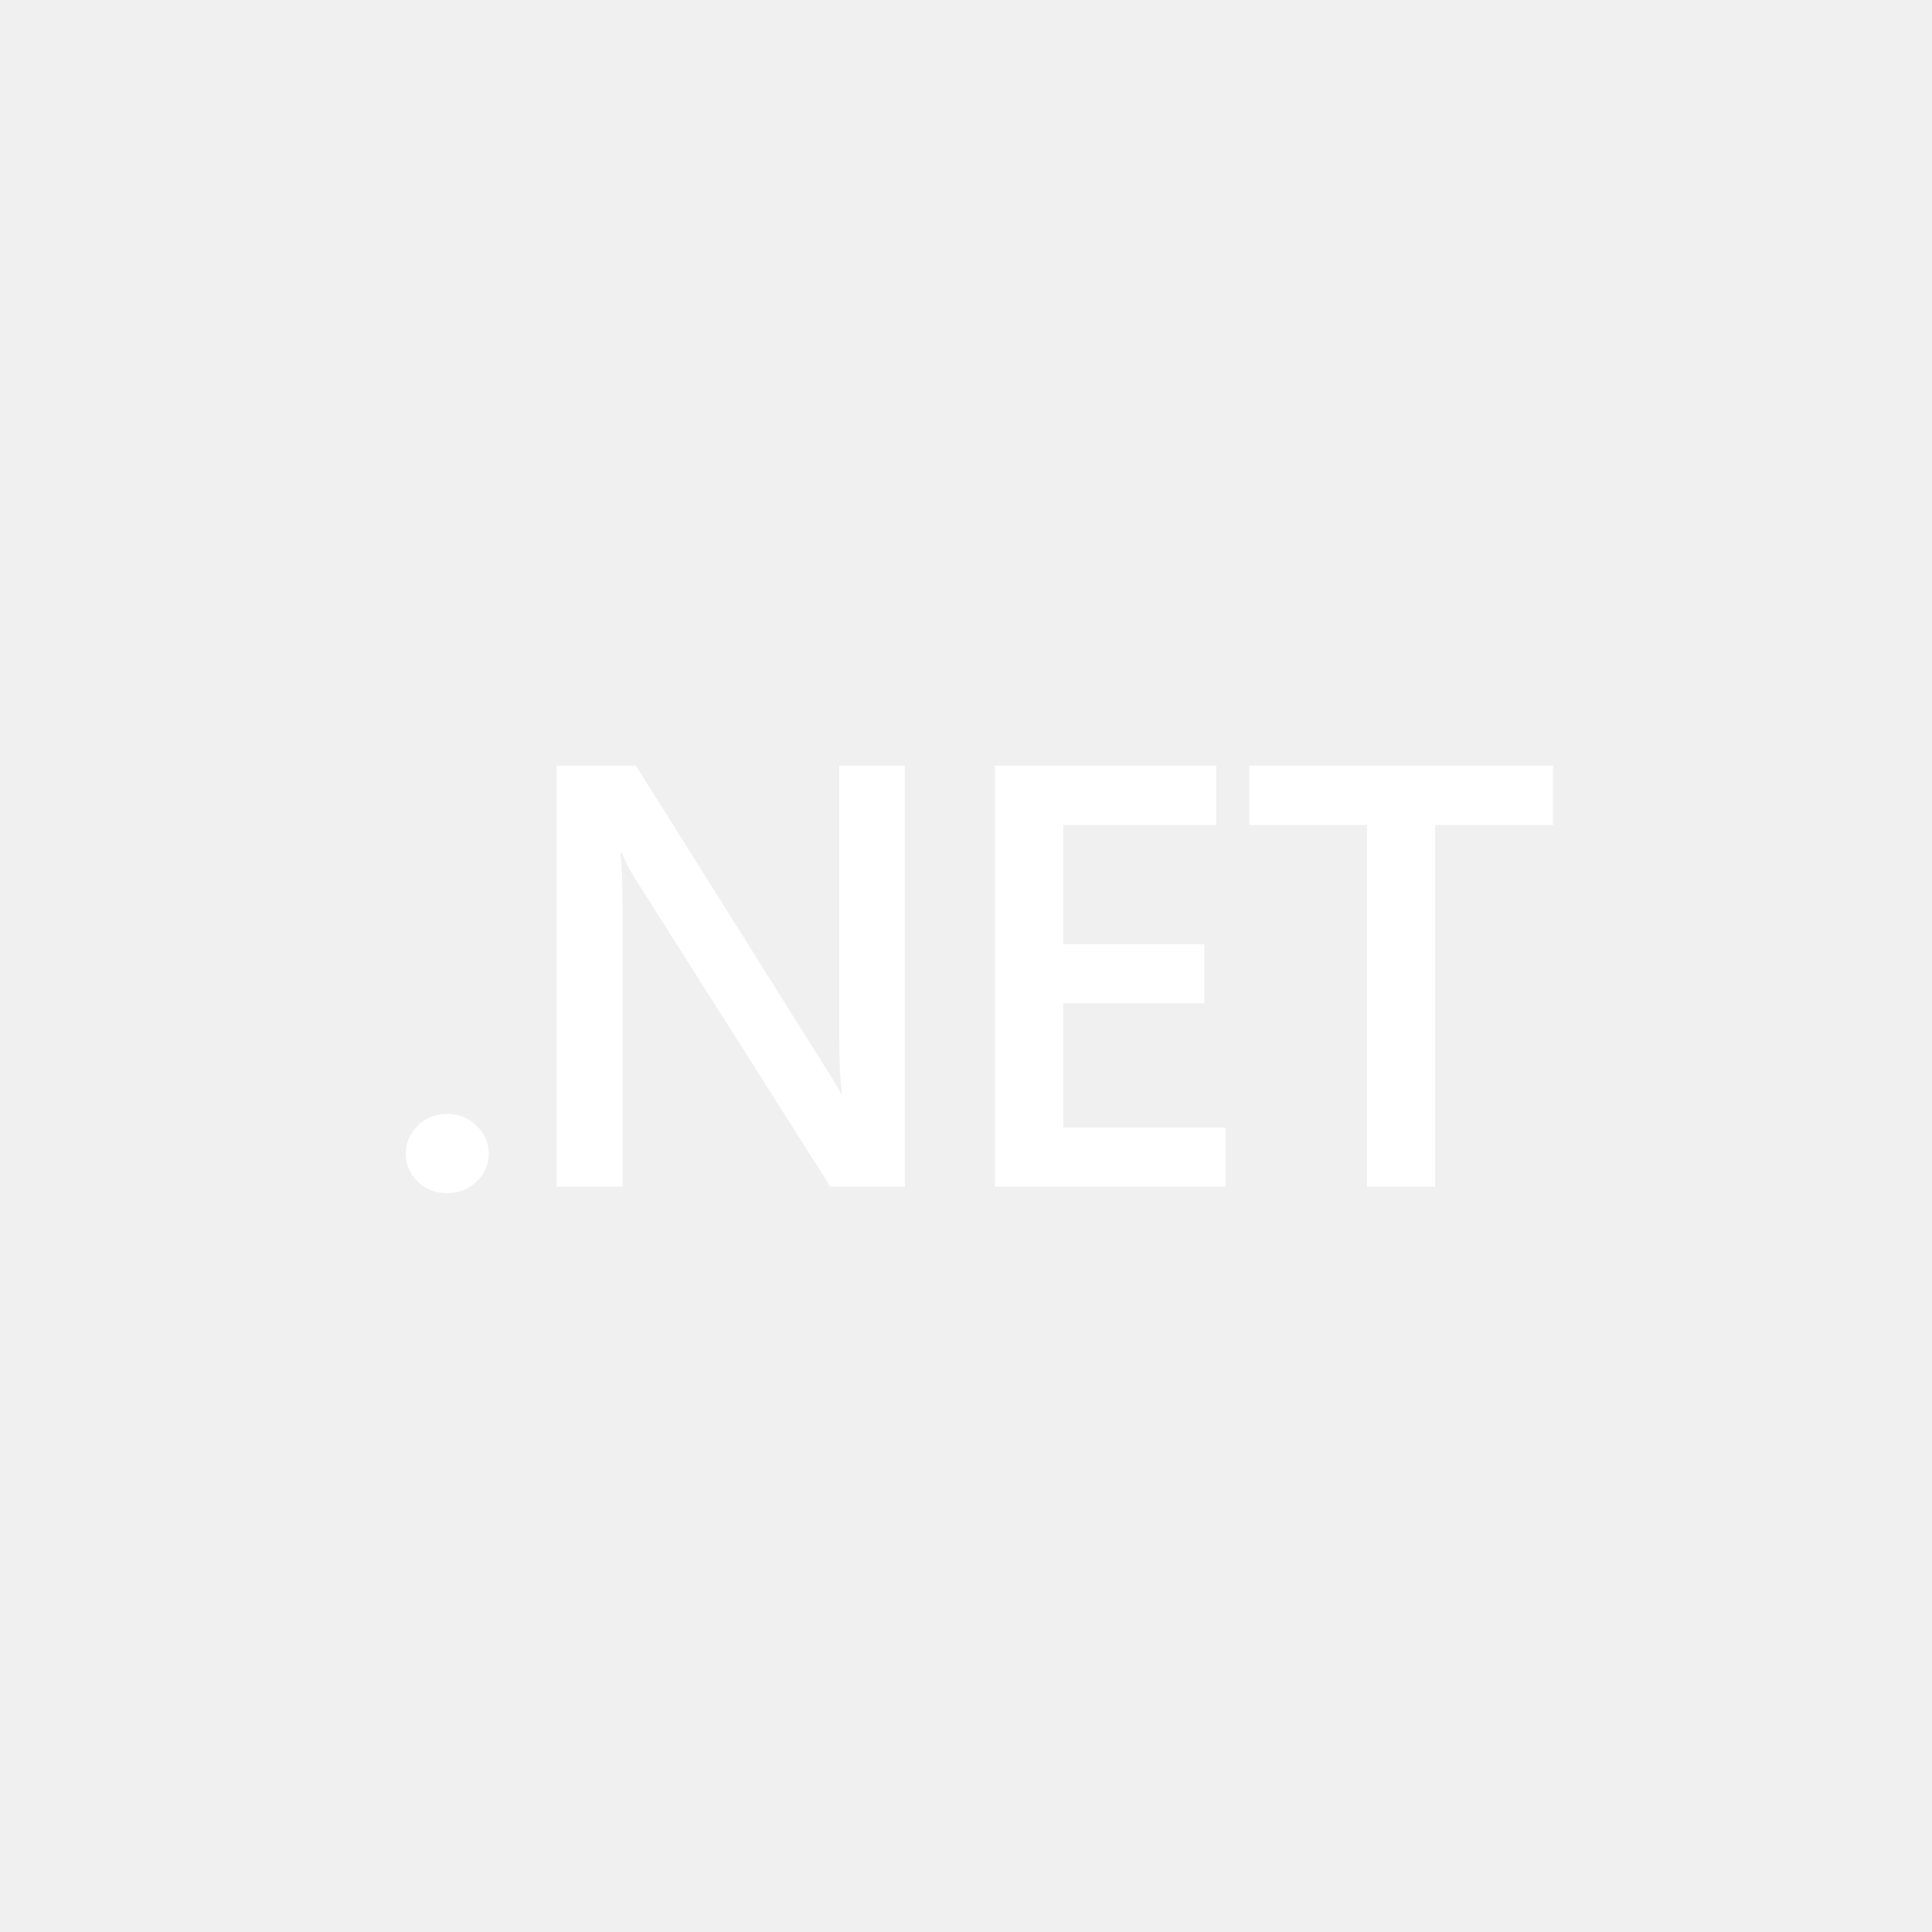
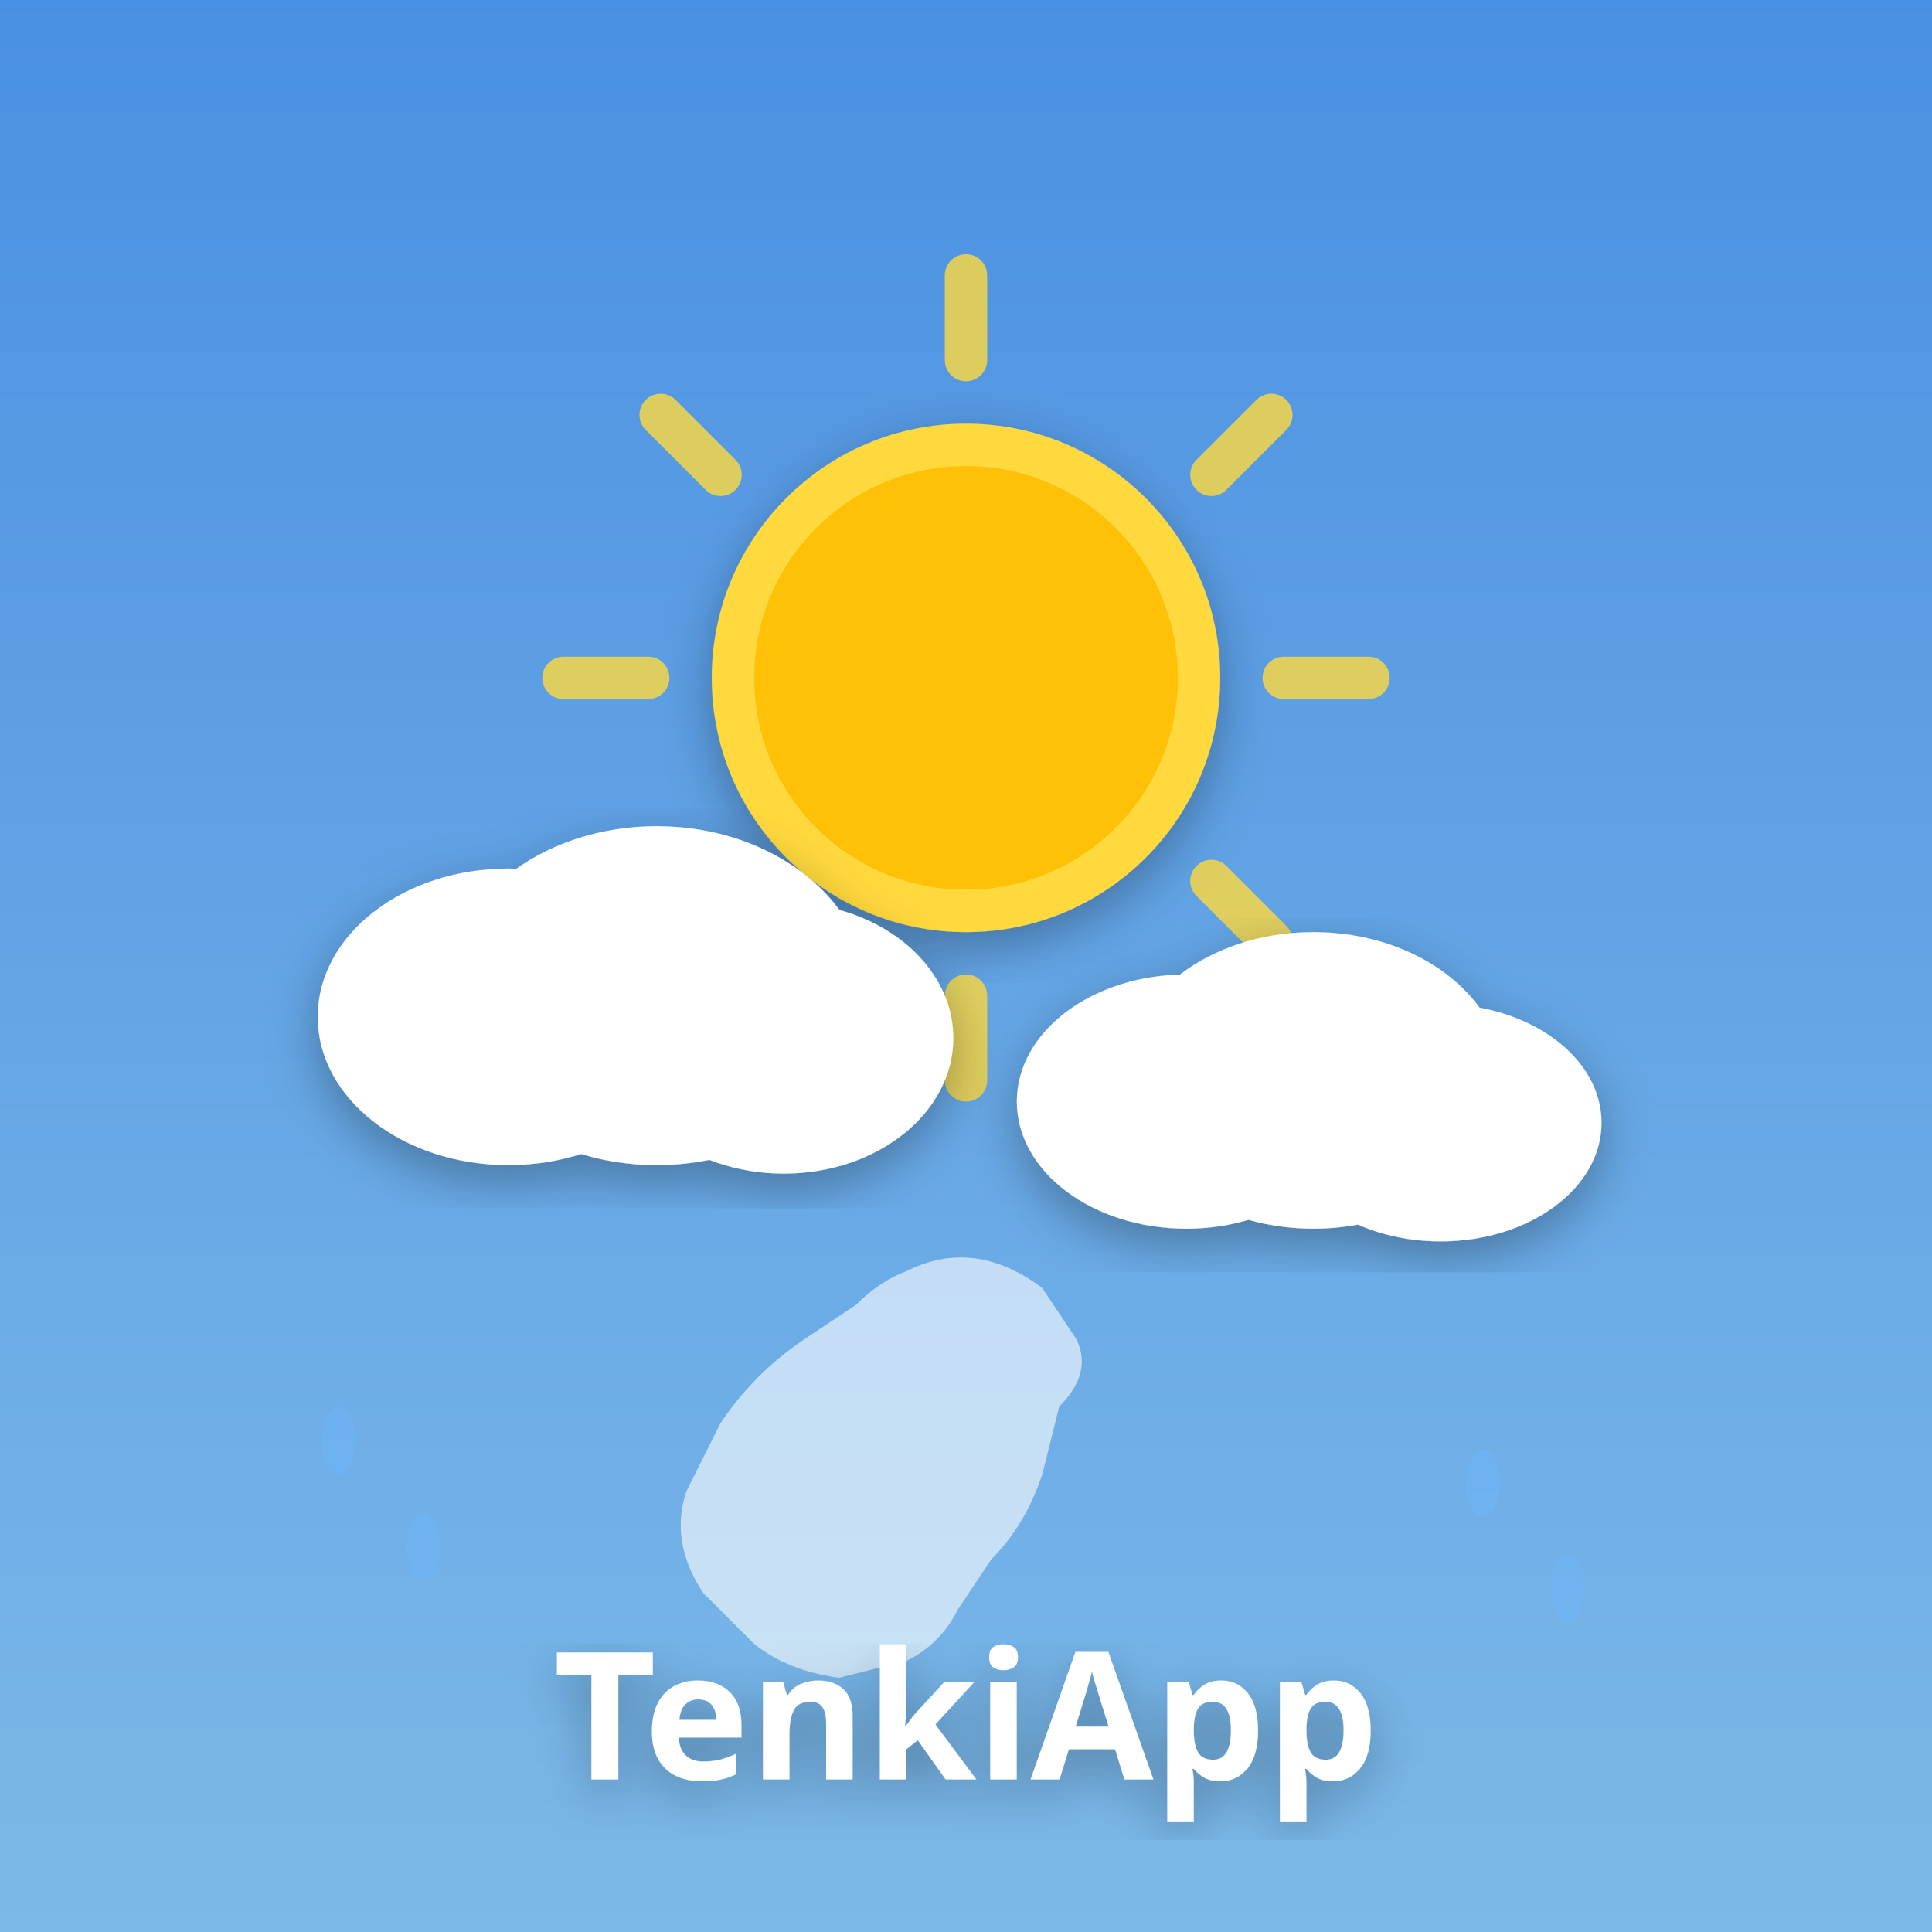
- <svg xmlns="http://www.w3.org/2000/svg" width="456" height="456" viewBox="0 0 456 456" version="1.1" xml:space="preserve" style="fill-rule:evenodd;clip-rule:evenodd;stroke-linejoin:round;stroke-miterlimit:2;">
-   <path d="m 105.5,281.609 c -2.703,0 -5.001,-0.9 -6.893,-2.702 -1.892,-1.848 -2.838,-4.042 -2.838,-6.582 0,-2.587 0.946,-4.804 2.838,-6.652 1.892,-1.848 4.19,-2.772 6.893,-2.772 2.748,0 5.068,0.924 6.96,2.772 1.937,1.848 2.906,4.064 2.906,6.652 0,2.54 -0.968,4.734 -2.906,6.582 -1.892,1.802 -4.212,2.702 -6.96,2.702 z" style="fill:#ffffff;fill-rule:nonzero;stroke-width:0.838" />
-   <path d="M 213.561,280.084 H 195.99 L 149.7,207.054 c -1.171,-1.848 -2.14,-3.765 -2.906,-5.751 h -0.406 c 0.361,2.125 0.541,6.675 0.541,13.65 v 65.132 h -15.543 v -99.36 h 18.719 l 44.737,71.298 c 1.892,2.957 3.109,4.989 3.649,6.098 h 0.27 c -0.45,-2.632 -0.676,-7.09 -0.676,-13.373 v -64.023 h 15.476 z" style="fill:#ffffff;fill-rule:nonzero;stroke-width:0.838" />
-   <path d="m 289.251,280.084 h -54.401 v -99.36 h 52.238 v 13.997 h -36.154 v 28.131 h 33.316 v 13.927 h -33.316 v 29.378 h 38.316 z" style="fill:#ffffff;fill-rule:nonzero;stroke-width:0.838" />
-   <path d="M 366.565,194.721 H 338.722 v 85.363 h -16.084 v -85.363 h -27.775 v -13.997 h 71.701 z" style="fill:#ffffff;fill-rule:nonzero;stroke-width:0.838" />
+ <svg xmlns="http://www.w3.org/2000/svg" viewBox="0 0 456 456">
+   <defs>
+     <linearGradient id="skyGradient" x1="0%" y1="0%" x2="0%" y2="100%">
+       <stop offset="0%" style="stop-color:#4A90E2;stop-opacity:1" />
+       <stop offset="100%" style="stop-color:#7CB9E8;stop-opacity:1" />
+     </linearGradient>
+     <filter id="shadow">
+       <feDropShadow dx="0" dy="4" stdDeviation="6" flood-opacity="0.3" />
+     </filter>
+   </defs>
+   <rect width="456" height="456" fill="url(#skyGradient)" />
+   <circle cx="228" cy="160" r="60" fill="#FFD93D" filter="url(#shadow)" />
+   <circle cx="228" cy="160" r="50" fill="#FFC107" />
+   <g fill="#FFD93D" opacity="0.8">
+     <rect x="223" y="60" width="10" height="30" rx="5" />
+     <rect x="223" y="230" width="10" height="30" rx="5" />
+     <rect x="128" y="155" width="30" height="10" rx="5" />
+     <rect x="298" y="155" width="30" height="10" rx="5" />
+     <rect x="158" y="90" width="10" height="30" rx="5" transform="rotate(-45 163 105)" />
+     <rect x="288" y="90" width="10" height="30" rx="5" transform="rotate(45 293 105)" />
+     <rect x="158" y="200" width="10" height="30" rx="5" transform="rotate(45 163 215)" />
+     <rect x="288" y="200" width="10" height="30" rx="5" transform="rotate(-45 293 215)" />
+   </g>
+   <g filter="url(#shadow)">
+     <ellipse cx="120" cy="240" rx="45" ry="35" fill="#FFFFFF" />
+     <ellipse cx="155" cy="235" rx="50" ry="40" fill="#FFFFFF" />
+     <ellipse cx="185" cy="245" rx="40" ry="32" fill="#FFFFFF" />
+   </g>
+   <g filter="url(#shadow)">
+     <ellipse cx="280" cy="260" rx="40" ry="30" fill="#FFFFFF" />
+     <ellipse cx="310" cy="255" rx="45" ry="35" fill="#FFFFFF" />
+     <ellipse cx="340" cy="265" rx="38" ry="28" fill="#FFFFFF" />
+   </g>
+   <g fill="#FFFFFF" opacity="0.6" transform="translate(150, 300) scale(0.8)">
+     <path d="M80,0 Q100,-10 120,5 L130,20 Q135,30 125,40 L120,60 Q115,75 105,85 L95,100 Q90,110 80,115 L60,120 Q45,118 35,110 L20,95 Q10,80 15,65 L25,45 Q35,30 50,20 L65,10 Q72,3 80,0 Z" />
+   </g>
+   <text x="228" y="420" font-family="sans-serif" font-size="42" font-weight="bold" fill="#FFFFFF" text-anchor="middle" filter="url(#shadow)">
+ 		TenkiApp
+ 	</text>
+   <g fill="#6BB6FF" opacity="0.4">
+     <ellipse cx="80" cy="340" rx="4" ry="8" />
+     <ellipse cx="100" cy="365" rx="4" ry="8" />
+     <ellipse cx="350" cy="350" rx="4" ry="8" />
+     <ellipse cx="370" cy="375" rx="4" ry="8" />
+   </g>
</svg>
